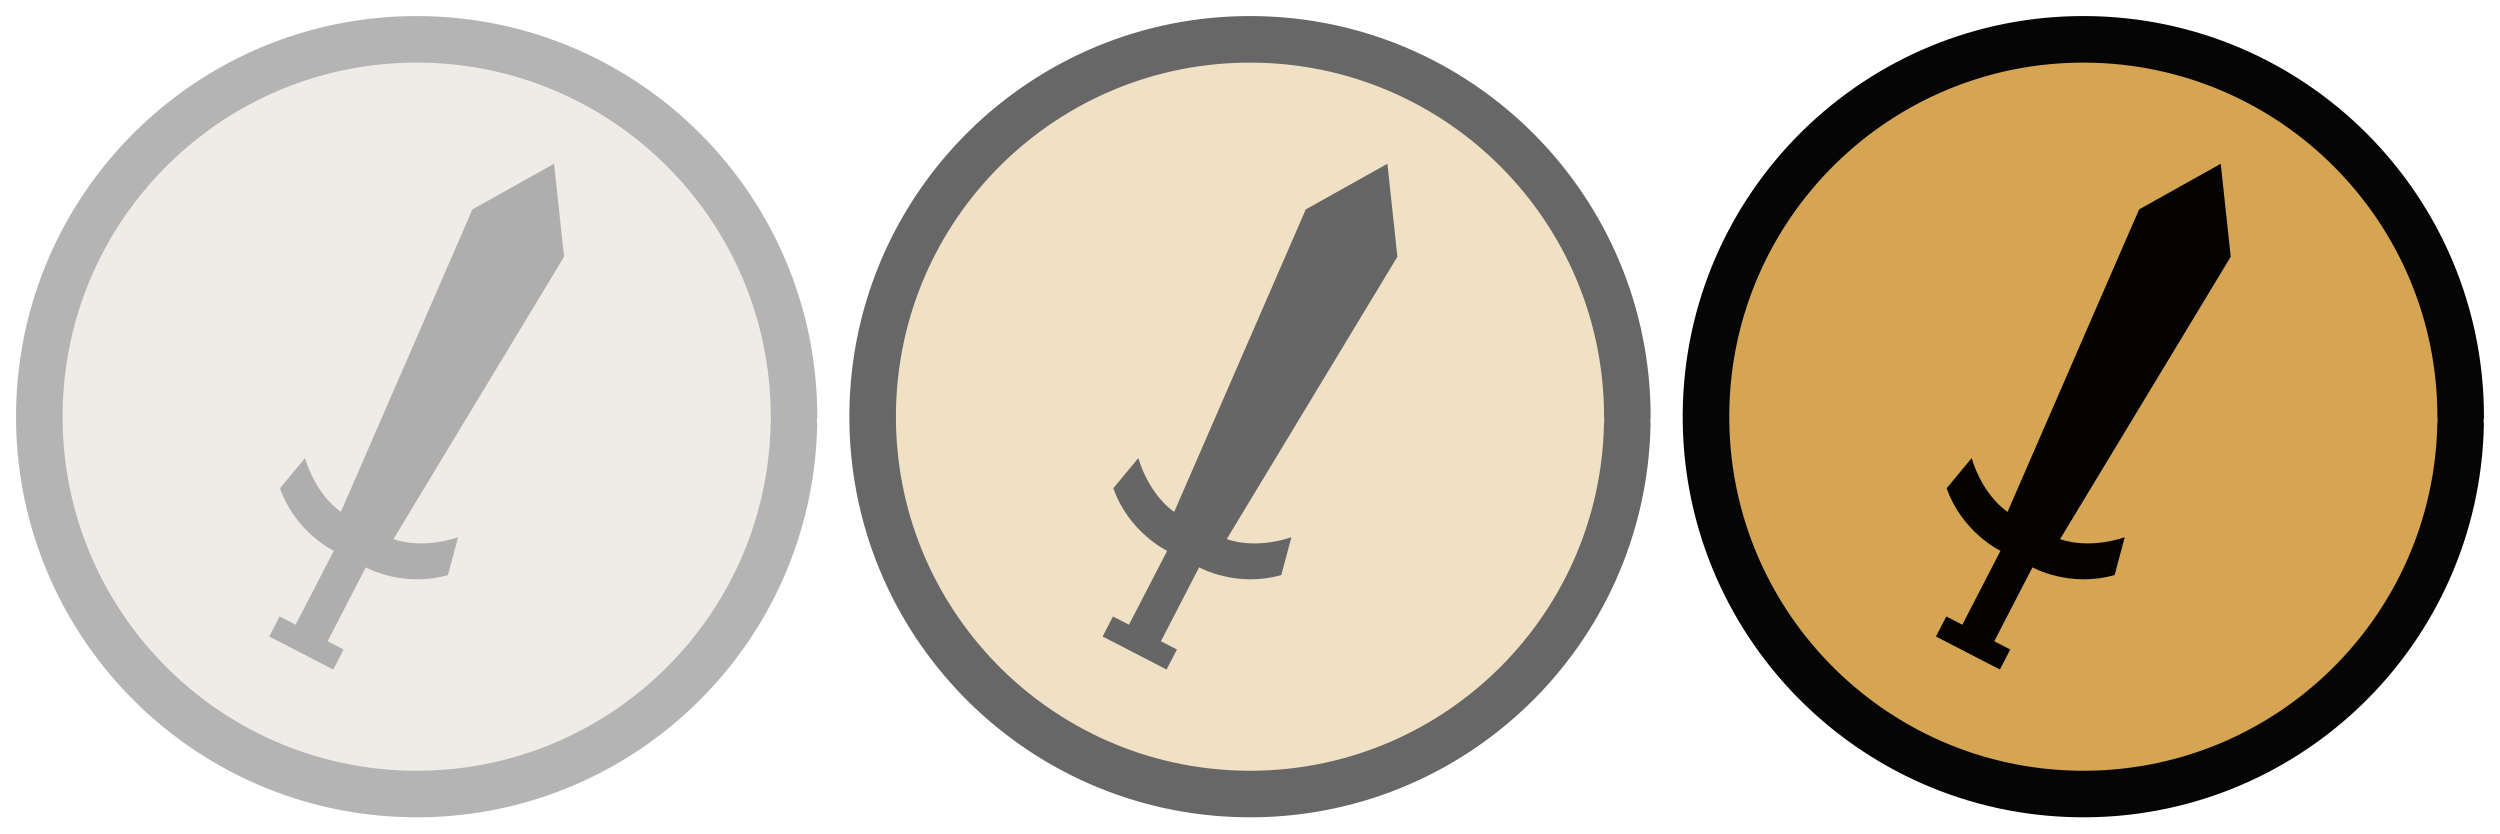
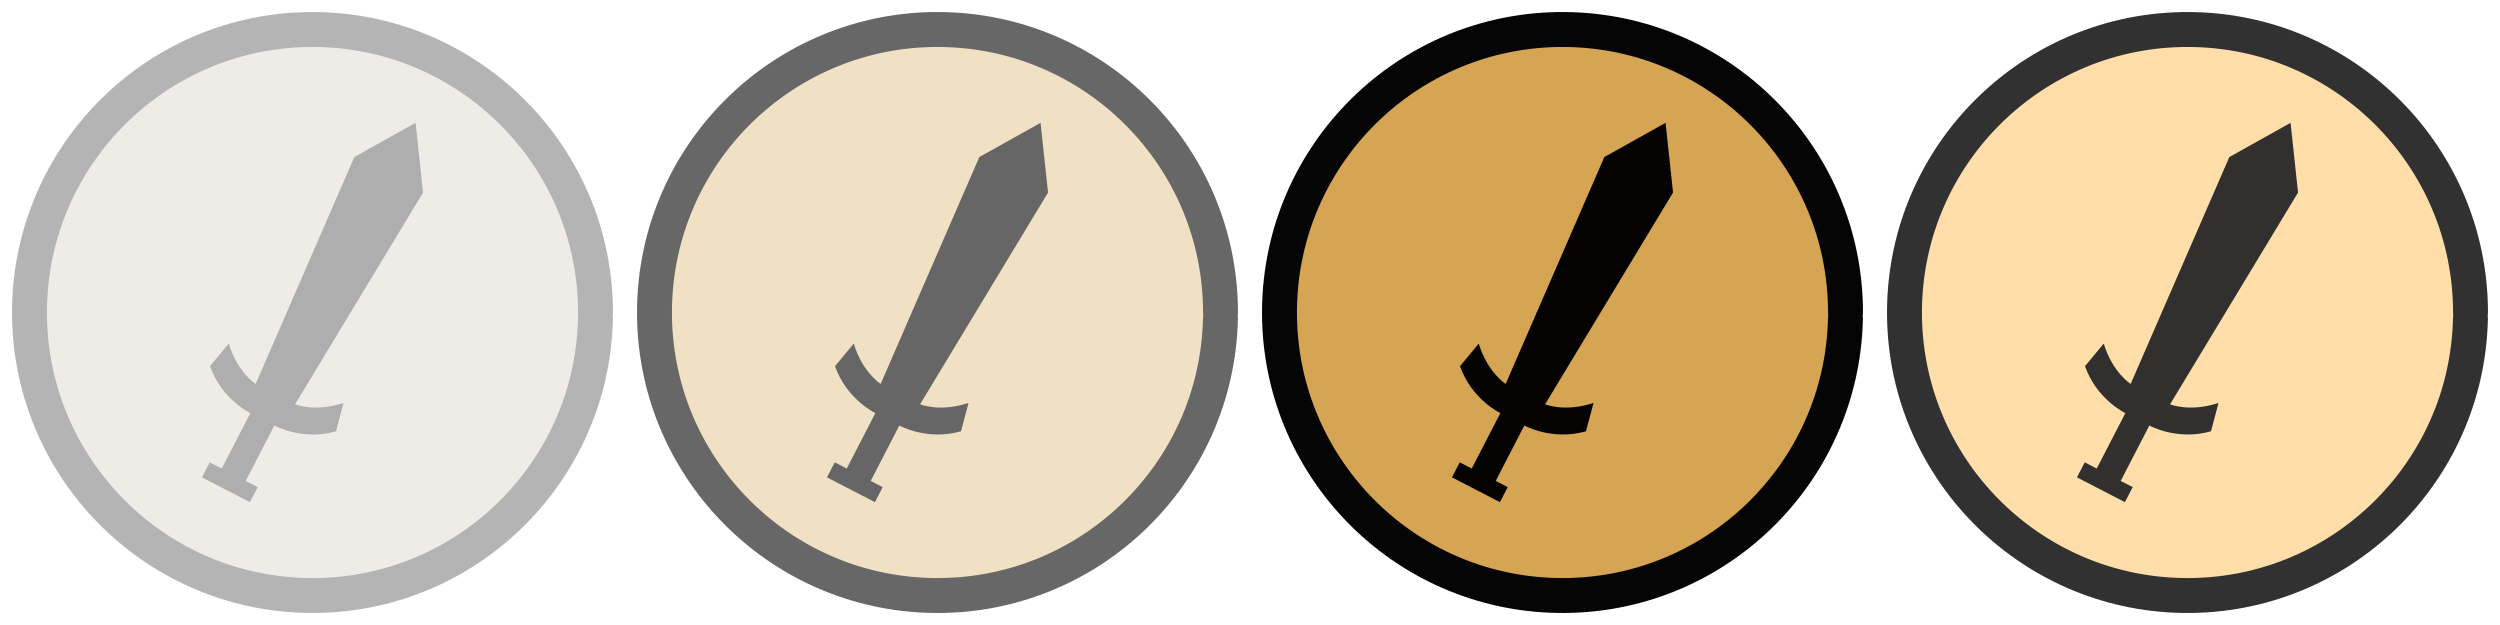
- <svg xmlns="http://www.w3.org/2000/svg" width="156" height="52" viewBox="0 0 156 52" id="svg5848" version="1.1">
+ <svg xmlns="http://www.w3.org/2000/svg" width="208" height="52" viewBox="0 0 208 52" id="svg5848" version="1.1">
  <defs id="defs5850" />
  <g id="layer22" transform="translate(-237.8909,-396.0385)" style="display:none">
    <rect style="opacity:0.98;fill:#000000;fill-opacity:0.278;fill-rule:nonzero;stroke:none;stroke-width:3;stroke-linecap:butt;stroke-linejoin:round;stroke-miterlimit:4;stroke-dasharray:none;stroke-dashoffset:0;stroke-opacity:1" id="rect6478" width="52" height="52" x="237.891" y="396.038" />
    <rect y="396.038" x="289.891" height="52" width="52" id="rect6502" style="opacity:0.98;fill:#000000;fill-opacity:0.278;fill-rule:nonzero;stroke:none;stroke-width:3;stroke-linecap:butt;stroke-linejoin:round;stroke-miterlimit:4;stroke-dasharray:none;stroke-dashoffset:0;stroke-opacity:1" />
    <rect style="opacity:0.98;fill:#000000;fill-opacity:0.278;fill-rule:nonzero;stroke:none;stroke-width:3;stroke-linecap:butt;stroke-linejoin:round;stroke-miterlimit:4;stroke-dasharray:none;stroke-dashoffset:0;stroke-opacity:1" id="rect6504" width="52" height="52" x="341.891" y="396.038" />
+     <rect y="396.038" x="393.891" height="52" width="52" id="rect4149" style="opacity:0.98;fill:#000000;fill-opacity:0.278;fill-rule:nonzero;stroke:none;stroke-width:3;stroke-linecap:butt;stroke-linejoin:round;stroke-miterlimit:4;stroke-dasharray:none;stroke-dashoffset:0;stroke-opacity:1" />
  </g>
  <g id="layer1" transform="translate(-237.8909,-396.0385)" style="display:inline">
    <path style="opacity:0.98;fill:#efece7;fill-opacity:1;fill-rule:nonzero;stroke:#b3b3b3;stroke-width:2.906;stroke-linecap:round;stroke-linejoin:round;stroke-miterlimit:4;stroke-dasharray:none;stroke-dashoffset:0;stroke-opacity:1" id="path4593" d="m 287.432,422.541 a 23.547,23.547 0 0 1 -23.918,23.042 23.547,23.547 0 0 1 -23.169,-23.795 23.547,23.547 0 0 1 23.671,-23.295 23.547,23.547 0 0 1 23.421,23.546" />
    <path transform="translate(1.6411915e-6,-1.0261597e-6)" id="path6554" style="display:inline;opacity:0.98;fill:#acacac;fill-opacity:1;fill-rule:nonzero;stroke:none;stroke-width:1;stroke-linecap:butt;stroke-linejoin:round;stroke-miterlimit:4;stroke-dasharray:none;stroke-dashoffset:0;stroke-opacity:1" d="m 273.088,412.059 -10.646,17.617 c 0,0 1.638,0.682 4.032,-0.115 l -0.63,2.359 c -2.823,0.812 -5.128,-0.479 -5.128,-0.479 l -2.383,4.612 0.998,0.515 -0.646,1.25 -3.991,-2.062 0.646,-1.25 0.998,0.515 2.383,-4.612 c 0,0 -2.387,-1.133 -3.358,-3.905 l 1.56,-1.879 c 0.735,2.413 2.239,3.355 2.239,3.355 l 8.21,-18.876 5.093,-2.847 z" />
  </g>
  <g id="layer21" transform="translate(-237.8909,-396.0385)" style="display:inline">
    <path d="m 339.432,422.541 a 23.547,23.547 0 0 1 -23.918,23.042 23.547,23.547 0 0 1 -23.169,-23.795 23.547,23.547 0 0 1 23.671,-23.295 23.547,23.547 0 0 1 23.421,23.546" id="path6444" style="opacity:0.98;fill:#f0e0c3;fill-opacity:1;fill-rule:nonzero;stroke:#646464;stroke-width:2.906;stroke-linecap:round;stroke-linejoin:round;stroke-miterlimit:4;stroke-dasharray:none;stroke-dashoffset:0;stroke-opacity:1" />
    <path transform="translate(1.6411915e-6,-1.0261597e-6)" d="m 325.088,412.059 -10.646,17.617 c 0,0 1.638,0.682 4.032,-0.115 l -0.63,2.359 c -2.823,0.812 -5.128,-0.479 -5.128,-0.479 l -2.383,4.612 0.998,0.515 -0.646,1.25 -3.991,-2.062 0.646,-1.25 0.998,0.515 2.383,-4.612 c 0,0 -2.387,-1.133 -3.358,-3.905 l 1.56,-1.879 c 0.735,2.413 2.239,3.355 2.239,3.355 l 8.21,-18.876 5.093,-2.847 z" style="display:inline;opacity:0.98;fill:#646464;fill-opacity:1;fill-rule:nonzero;stroke:none;stroke-width:1;stroke-linecap:butt;stroke-linejoin:round;stroke-miterlimit:4;stroke-dasharray:none;stroke-dashoffset:0;stroke-opacity:1" id="path6552" />
  </g>
  <g id="layer20" transform="translate(-237.8909,-396.0385)" style="display:inline">
    <path style="opacity:0.98;fill:#d4a350;fill-opacity:1;fill-rule:nonzero;stroke:#000000;stroke-width:2.906;stroke-linecap:round;stroke-linejoin:round;stroke-miterlimit:4;stroke-dasharray:none;stroke-dashoffset:0;stroke-opacity:1" id="path6462" d="m 391.432,422.541 a 23.547,23.547 0 0 1 -23.918,23.042 23.547,23.547 0 0 1 -23.169,-23.795 23.547,23.547 0 0 1 23.671,-23.295 23.547,23.547 0 0 1 23.421,23.546" />
    <path transform="translate(1.6411915e-6,-1.0261597e-6)" id="path5511" style="display:inline;opacity:0.98;fill:#000000;fill-opacity:1;fill-rule:nonzero;stroke:none;stroke-width:1;stroke-linecap:butt;stroke-linejoin:round;stroke-miterlimit:4;stroke-dasharray:none;stroke-dashoffset:0;stroke-opacity:1" d="m 377.088,412.059 -10.646,17.617 c 0,0 1.638,0.682 4.032,-0.115 l -0.63,2.359 c -2.823,0.812 -5.128,-0.479 -5.128,-0.479 l -2.383,4.612 0.998,0.515 -0.646,1.25 -3.991,-2.062 0.646,-1.25 0.998,0.515 2.383,-4.612 c 0,0 -2.387,-1.133 -3.358,-3.905 l 1.56,-1.879 c 0.735,2.413 2.239,3.355 2.239,3.355 l 8.21,-18.876 5.093,-2.847 z" />
  </g>
+   <g id="layer2">
+     <path transform="translate(-237.8909,-396.0384)" d="m 443.432,422.541 a 23.547,23.547 0 0 1 -23.918,23.042 23.547,23.547 0 0 1 -23.169,-23.795 23.547,23.547 0 0 1 23.671,-23.295 23.547,23.547 0 0 1 23.421,23.546" id="path4145" style="display:inline;opacity:0.98;fill:#ffdda8;fill-opacity:1;fill-rule:nonzero;stroke:#2d2d2d;stroke-width:2.906;stroke-linecap:round;stroke-linejoin:round;stroke-miterlimit:4;stroke-dasharray:none;stroke-dashoffset:0;stroke-opacity:1" />
+     <path transform="translate(-237.8909,-396.0384)" d="m 429.088,412.059 -10.646,17.617 c 0,0 1.638,0.682 4.032,-0.115 l -0.63,2.359 c -2.823,0.812 -5.128,-0.479 -5.128,-0.479 l -2.383,4.612 0.998,0.515 -0.646,1.25 -3.991,-2.062 0.646,-1.25 0.998,0.515 2.383,-4.612 c 0,0 -2.387,-1.133 -3.358,-3.905 l 1.56,-1.879 c 0.735,2.413 2.239,3.355 2.239,3.355 l 8.21,-18.876 5.093,-2.847 z" style="display:inline;opacity:0.98;fill:#2d2d2d;fill-opacity:1;fill-rule:nonzero;stroke:none;stroke-width:1;stroke-linecap:butt;stroke-linejoin:round;stroke-miterlimit:4;stroke-dasharray:none;stroke-dashoffset:0;stroke-opacity:1" id="path4147" />
+   </g>
</svg>
